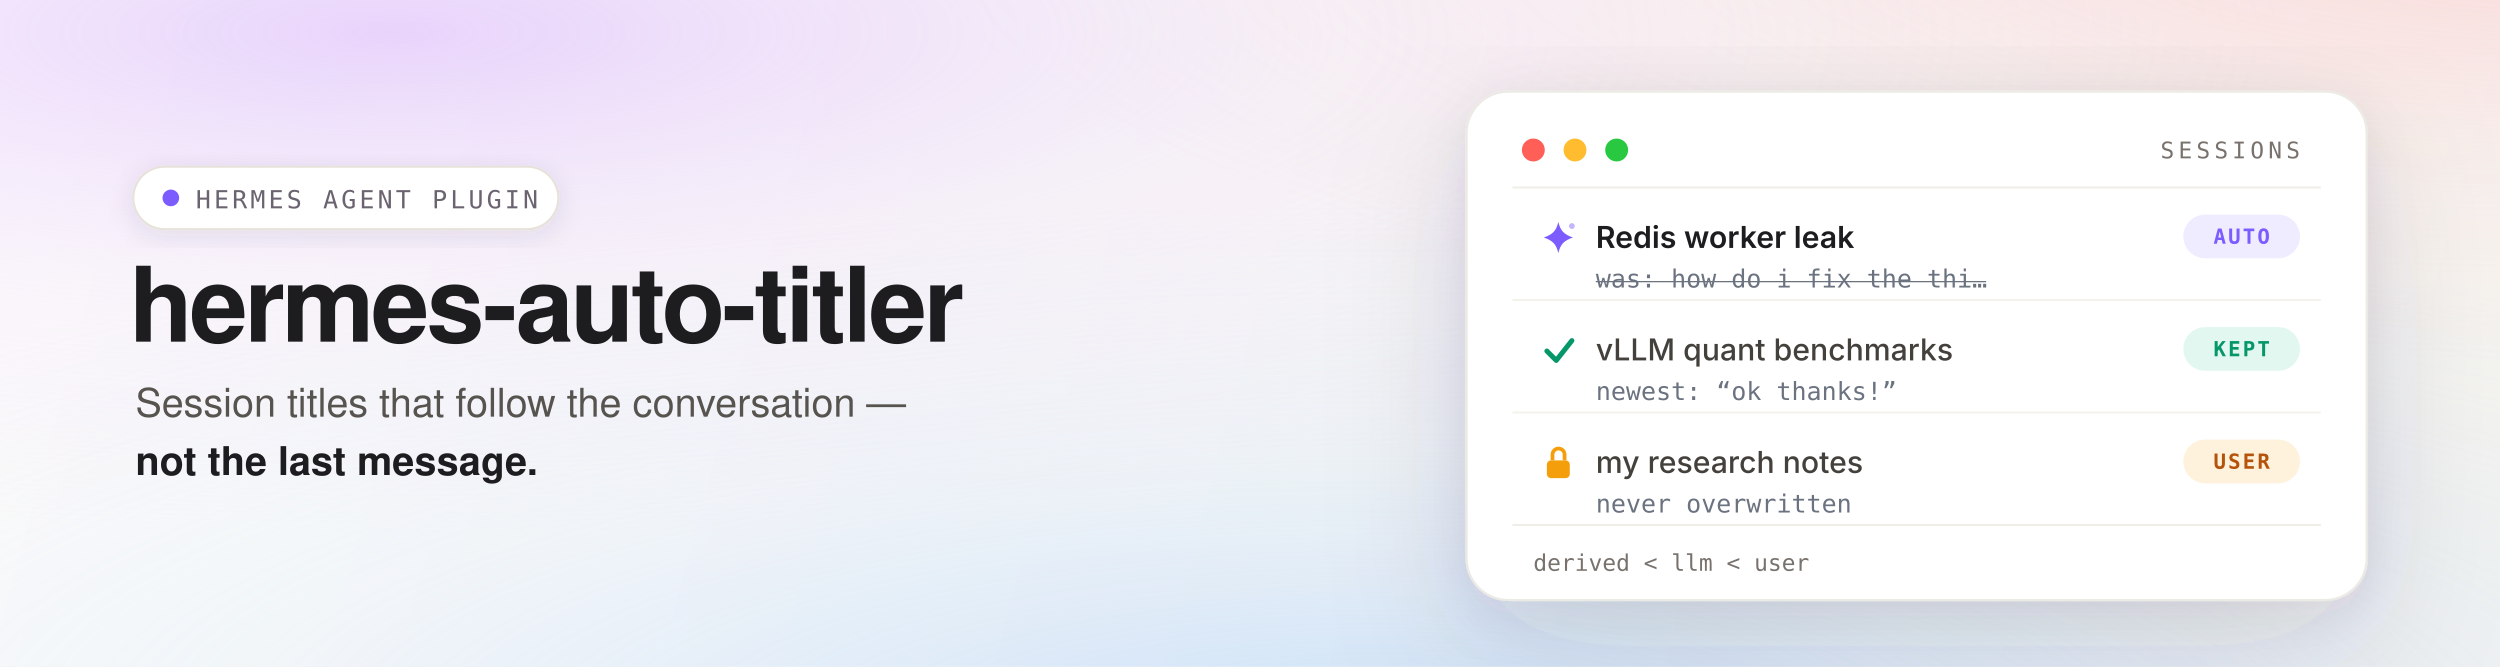
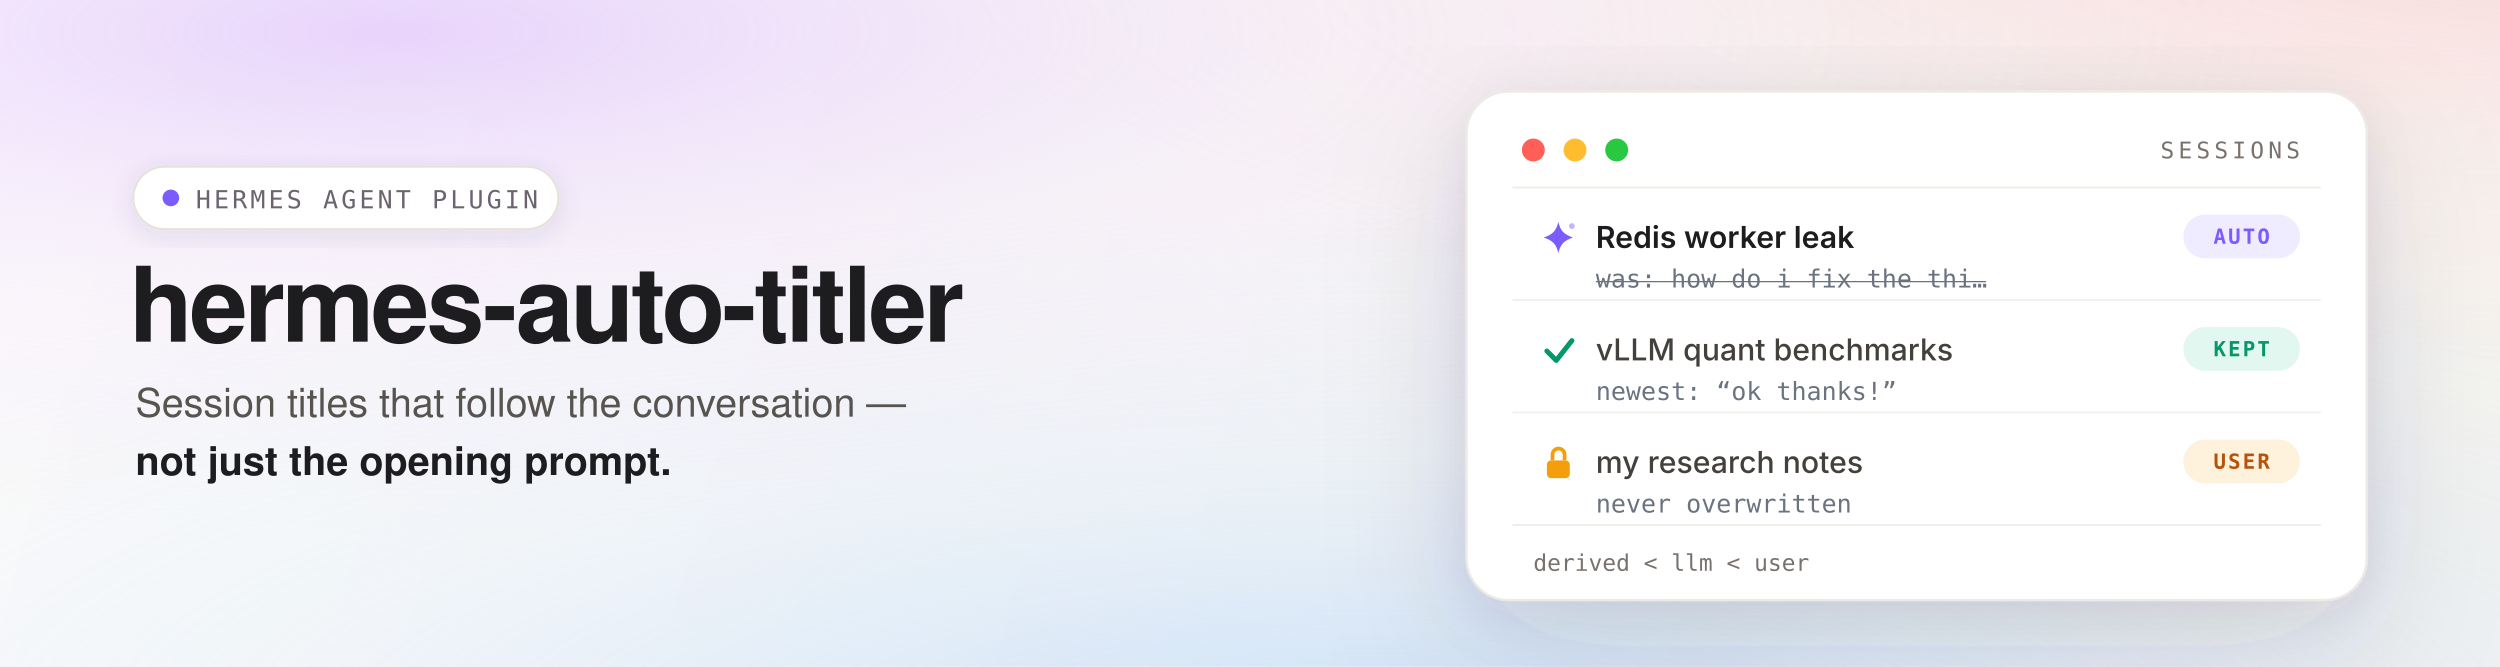
- <svg xmlns="http://www.w3.org/2000/svg" width="1200" height="320" viewBox="0 0 1200 320" fill="none" role="img" aria-label="hermes-auto-titler — session titles that follow the conversation">
+ <svg xmlns="http://www.w3.org/2000/svg" width="1200" height="320" viewBox="0 0 1200 320" fill="none" role="img" aria-label="hermes-auto-titler — session titles that follow the conversation, not just the opening prompt">
  <defs>
    <linearGradient id="bg2" x1="0" y1="0" x2="1200" y2="320" gradientUnits="userSpaceOnUse">
      <stop offset="0" stop-color="#fdfcfa" />
      <stop offset="1" stop-color="#f6f4ef" />
    </linearGradient>
    <radialGradient id="glowA" cx="0.16" cy="0.05" r="0.75">
      <stop offset="0" stop-color="#d8b4fe" stop-opacity="0.55" />
      <stop offset="0.5" stop-color="#e9d5ff" stop-opacity="0.22" />
      <stop offset="1" stop-color="#e9d5ff" stop-opacity="0" />
    </radialGradient>
    <radialGradient id="glowB" cx="0.55" cy="1.1" r="0.8">
      <stop offset="0" stop-color="#93c5fd" stop-opacity="0.45" />
      <stop offset="0.55" stop-color="#bfdbfe" stop-opacity="0.18" />
      <stop offset="1" stop-color="#bfdbfe" stop-opacity="0" />
    </radialGradient>
    <radialGradient id="glowC" cx="1.02" cy="-0.1" r="0.65">
      <stop offset="0" stop-color="#fda4af" stop-opacity="0.35" />
      <stop offset="0.6" stop-color="#fecdd3" stop-opacity="0.12" />
      <stop offset="1" stop-color="#fecdd3" stop-opacity="0" />
    </radialGradient>
    <filter id="cardshadow" x="-25%" y="-25%" width="150%" height="160%">
      <feDropShadow dx="0" dy="6" stdDeviation="10" flood-color="#3b3554" flood-opacity="0.07" />
    </filter>
    <filter id="cardshadow2" x="-25%" y="-25%" width="150%" height="160%">
      <feDropShadow dx="0" dy="22" stdDeviation="34" flood-color="#3b3554" flood-opacity="0.13" />
    </filter>
    <filter id="pillshadow" x="-30%" y="-30%" width="160%" height="160%">
      <feDropShadow dx="0" dy="3" stdDeviation="6" flood-color="#3b3554" flood-opacity="0.10" />
    </filter>
  </defs>
  <rect width="1200" height="320" fill="url(#bg2)" />
  <rect width="1200" height="320" fill="url(#glowA)" />
  <rect width="1200" height="320" fill="url(#glowB)" />
  <rect width="1200" height="320" fill="url(#glowC)" />
  <g filter="url(#pillshadow)">
    <rect x="64" y="80" width="204" height="30" rx="15" fill="#ffffff" stroke="#e7e2d9" />
  </g>
  <circle cx="82" cy="95" r="4" fill="#7c5cff" />
  <text x="94" y="100" font-family="ui-monospace, SFMono-Regular, Menlo, Consolas, monospace" font-size="12" letter-spacing="1.5" fill="#6b6470">HERMES AGENT PLUGIN</text>
  <text x="62" y="164" font-family="-apple-system, BlinkMacSystemFont, 'SF Pro Display', 'Segoe UI', Helvetica, sans-serif" font-size="50" font-weight="700" letter-spacing="-1.5" fill="#1d1d1f">hermes-auto-titler</text>
  <text x="65" y="200" font-family="-apple-system, BlinkMacSystemFont, 'SF Pro Display', 'Segoe UI', Helvetica, sans-serif" font-size="19" font-weight="500" fill="#57534e">Session titles that follow the conversation —</text>
-   <text x="65" y="228" font-family="-apple-system, BlinkMacSystemFont, 'SF Pro Display', 'Segoe UI', Helvetica, sans-serif" font-size="19" font-weight="700" fill="#1d1d1f">not the last message.</text>
+   <text x="65" y="228" font-family="-apple-system, BlinkMacSystemFont, 'SF Pro Display', 'Segoe UI', Helvetica, sans-serif" font-size="19" font-weight="700" fill="#1d1d1f">not just the opening prompt.</text>
  <g filter="url(#cardshadow)">
    <g filter="url(#cardshadow2)">
      <rect x="704" y="44" width="432" height="244" rx="20" fill="#ffffff" stroke="#eceae4" />
    </g>
  </g>
  <circle cx="736" cy="72" r="5.5" fill="#ff5f57" />
  <circle cx="756" cy="72" r="5.5" fill="#febc2e" />
  <circle cx="776" cy="72" r="5.5" fill="#28c840" />
  <text x="1104" y="76" text-anchor="end" font-family="ui-monospace, SFMono-Regular, Menlo, Consolas, monospace" font-size="11" letter-spacing="2" fill="#78716c">SESSIONS</text>
  <line x1="726" y1="90" x2="1114" y2="90" stroke="#f0eee8" />
  <path d="M748 106.5 C749 110.8 750.7 112.5 755 114 C750.7 115.5 749 117.2 748 121.5 C747 117.2 745.3 115.5 741 114 C745.3 112.5 747 110.8 748 106.5 Z" fill="#7c5cff" />
  <circle cx="754.5" cy="108.5" r="1.4" fill="#c4b5fd" />
  <text x="766" y="119" font-family="-apple-system, BlinkMacSystemFont, 'SF Pro Text', 'PingFang SC', sans-serif" font-size="14.5" font-weight="600" fill="#1d1d1f">Redis worker leak</text>
  <rect x="1048" y="103" width="56" height="21" rx="10.5" fill="#7c5cff" fill-opacity="0.12" />
  <text x="1076" y="117" text-anchor="middle" font-family="ui-monospace, SFMono-Regular, Menlo, Consolas, monospace" font-size="10" letter-spacing="1" fill="#7c5cff" font-weight="600">AUTO</text>
  <text x="766" y="138" font-family="ui-monospace, SFMono-Regular, Menlo, Consolas, monospace" font-size="12" fill="#6b7280" text-decoration="line-through">was: how do i fix the thi…</text>
  <line x1="726" y1="144" x2="1114" y2="144" stroke="#f4f2ec" />
  <path d="M742.5 168.5 L747 173 L754.5 163.5" stroke="#059669" stroke-width="2.4" stroke-linecap="round" stroke-linejoin="round" />
  <text x="766" y="173" font-family="-apple-system, BlinkMacSystemFont, 'SF Pro Text', 'PingFang SC', sans-serif" font-size="14.5" font-weight="500" fill="#44403c">vLLM quant benchmarks</text>
  <rect x="1048" y="157" width="56" height="21" rx="10.5" fill="#10b981" fill-opacity="0.12" />
  <text x="1076" y="171" text-anchor="middle" font-family="ui-monospace, SFMono-Regular, Menlo, Consolas, monospace" font-size="10" letter-spacing="1" fill="#059669" font-weight="600">KEPT</text>
  <text x="766" y="192" font-family="ui-monospace, SFMono-Regular, Menlo, Consolas, monospace" font-size="12" fill="#6b7280">newest: “ok thanks!”</text>
  <line x1="726" y1="198" x2="1114" y2="198" stroke="#f4f2ec" />
  <rect x="742.5" y="221" width="11" height="8.5" rx="2" fill="#f59e0b" />
  <path d="M745.2 221 v-2.8 a2.9 2.9 0 0 1 5.8 0 v2.8" stroke="#f59e0b" stroke-width="1.8" fill="none" />
  <text x="766" y="227" font-family="-apple-system, BlinkMacSystemFont, 'SF Pro Text', 'PingFang SC', sans-serif" font-size="14.5" font-weight="500" fill="#44403c">my research notes</text>
  <rect x="1048" y="211" width="56" height="21" rx="10.5" fill="#f59e0b" fill-opacity="0.14" />
  <text x="1076" y="225" text-anchor="middle" font-family="ui-monospace, SFMono-Regular, Menlo, Consolas, monospace" font-size="10" letter-spacing="1" fill="#b45309" font-weight="600">USER</text>
  <text x="766" y="246" font-family="ui-monospace, SFMono-Regular, Menlo, Consolas, monospace" font-size="12" fill="#6b7280">never overwritten</text>
  <line x1="726" y1="252" x2="1114" y2="252" stroke="#f0eee8" />
  <text x="736" y="274" font-family="ui-monospace, SFMono-Regular, Menlo, Consolas, monospace" font-size="11" fill="#78716c">derived &lt; llm &lt; user</text>
</svg>
